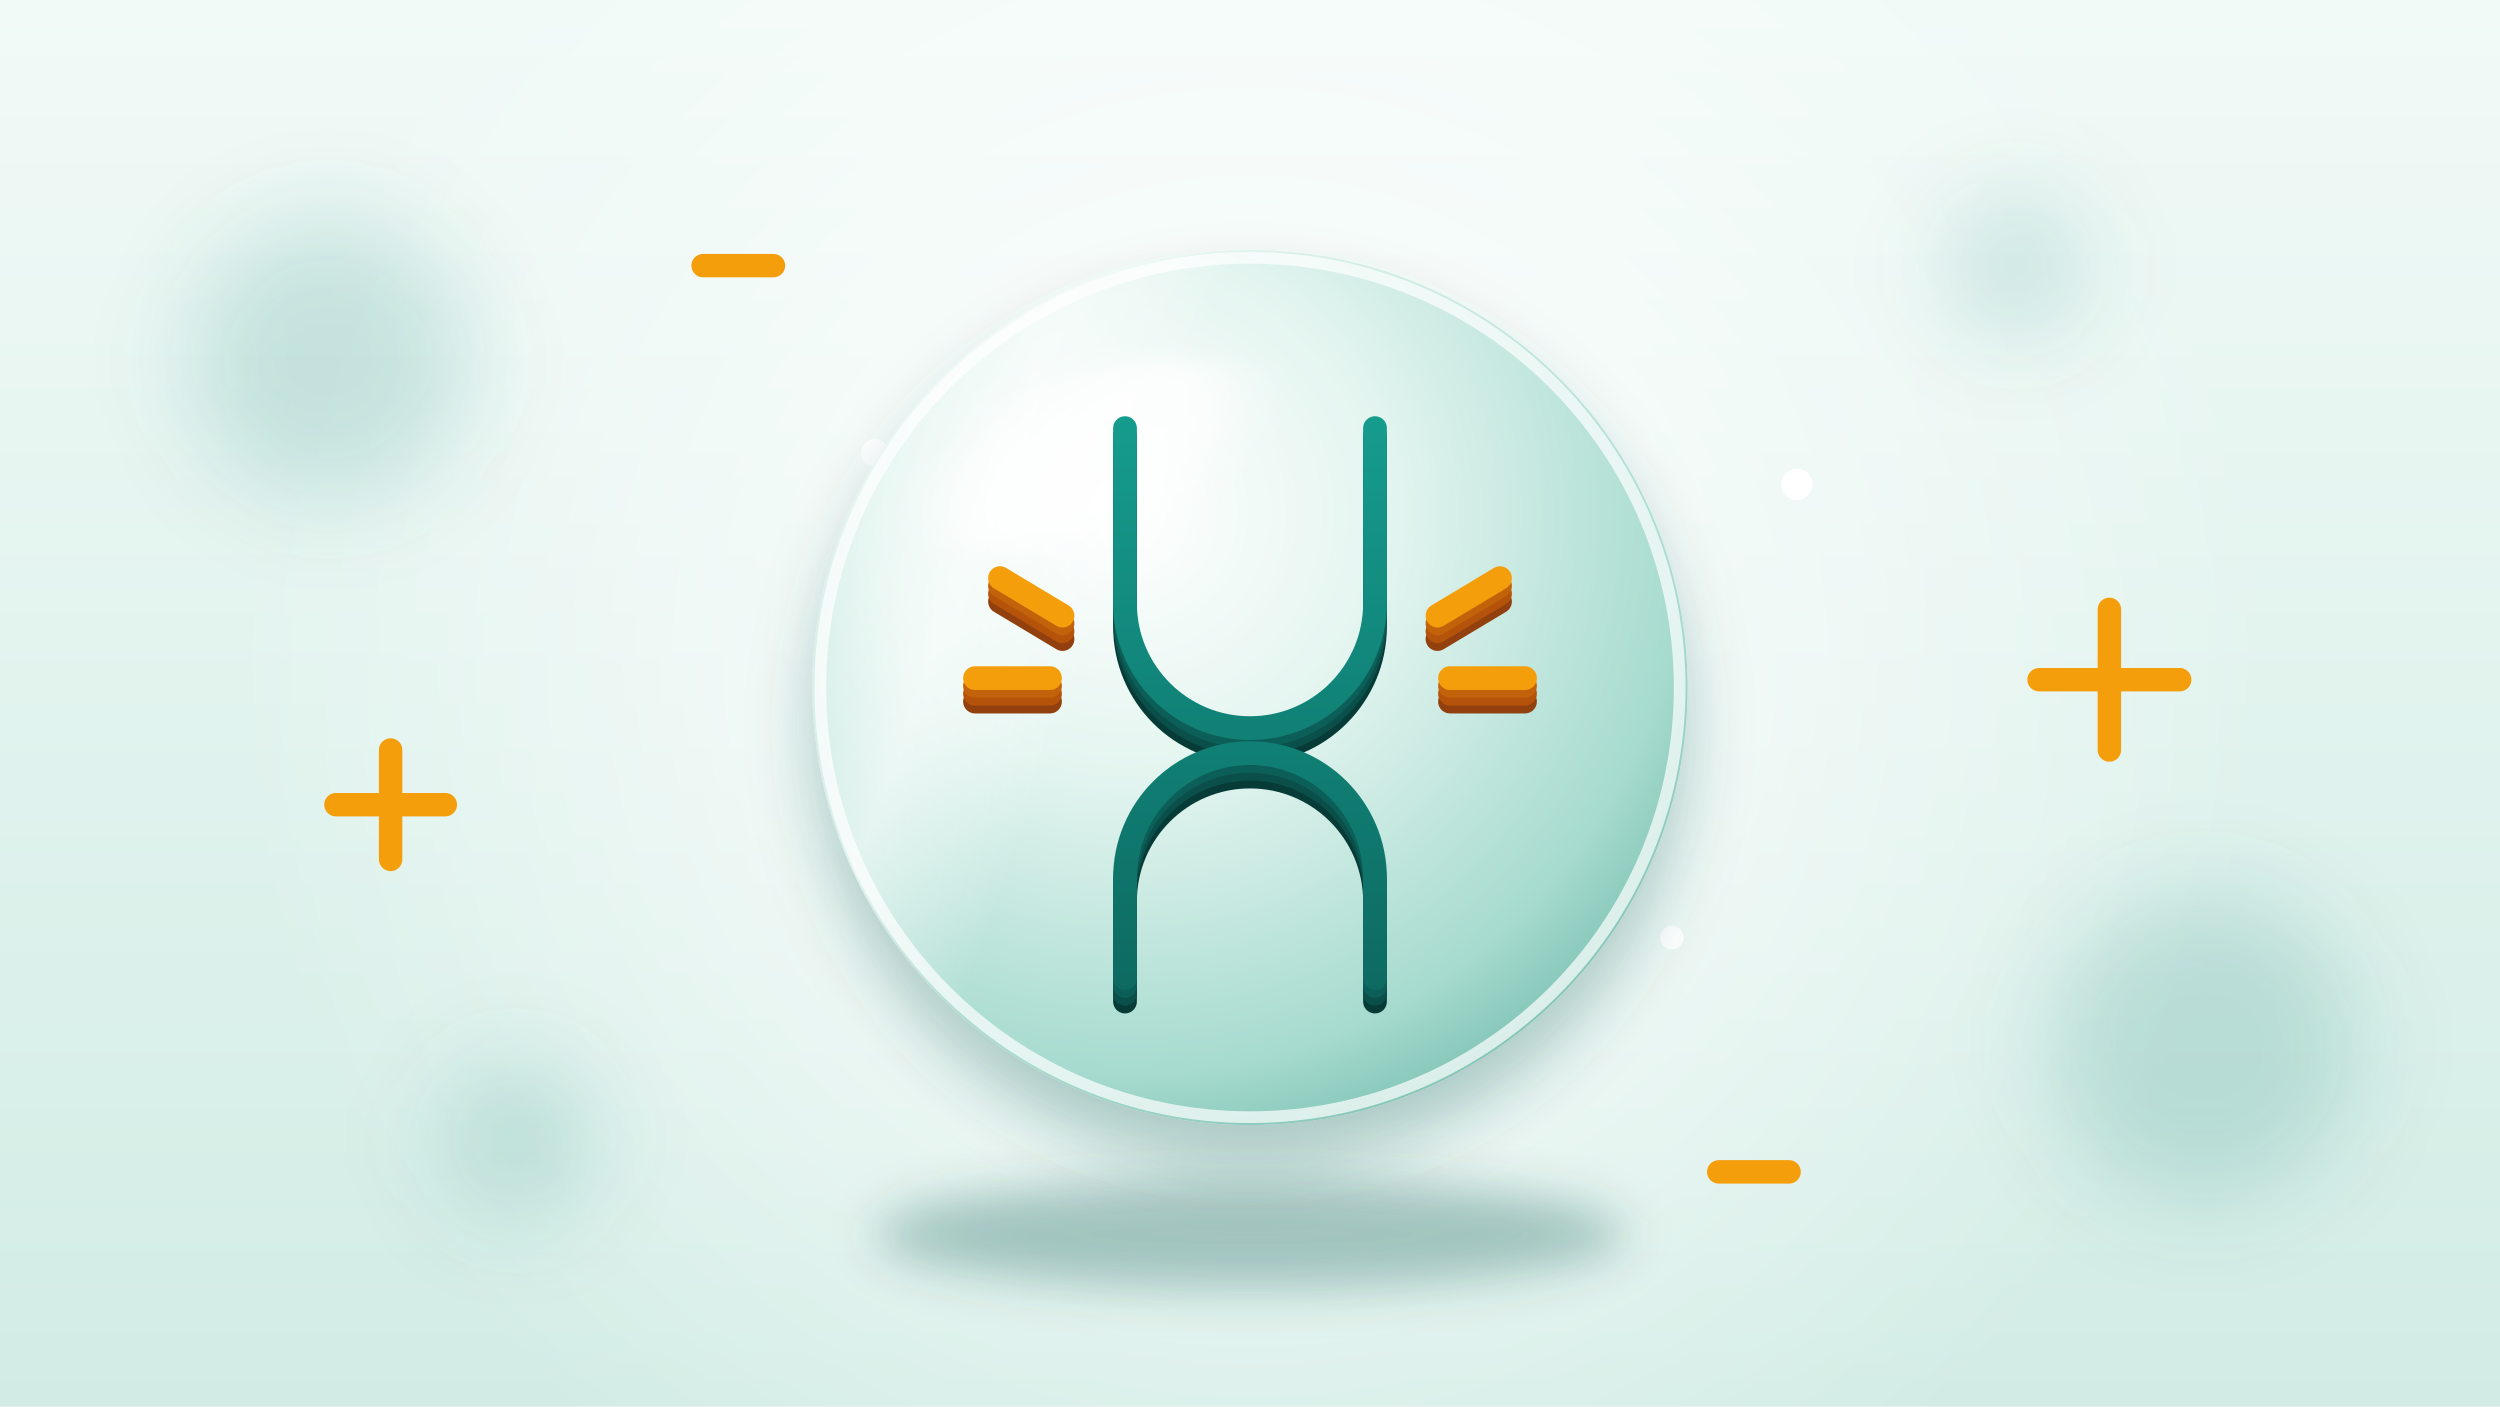
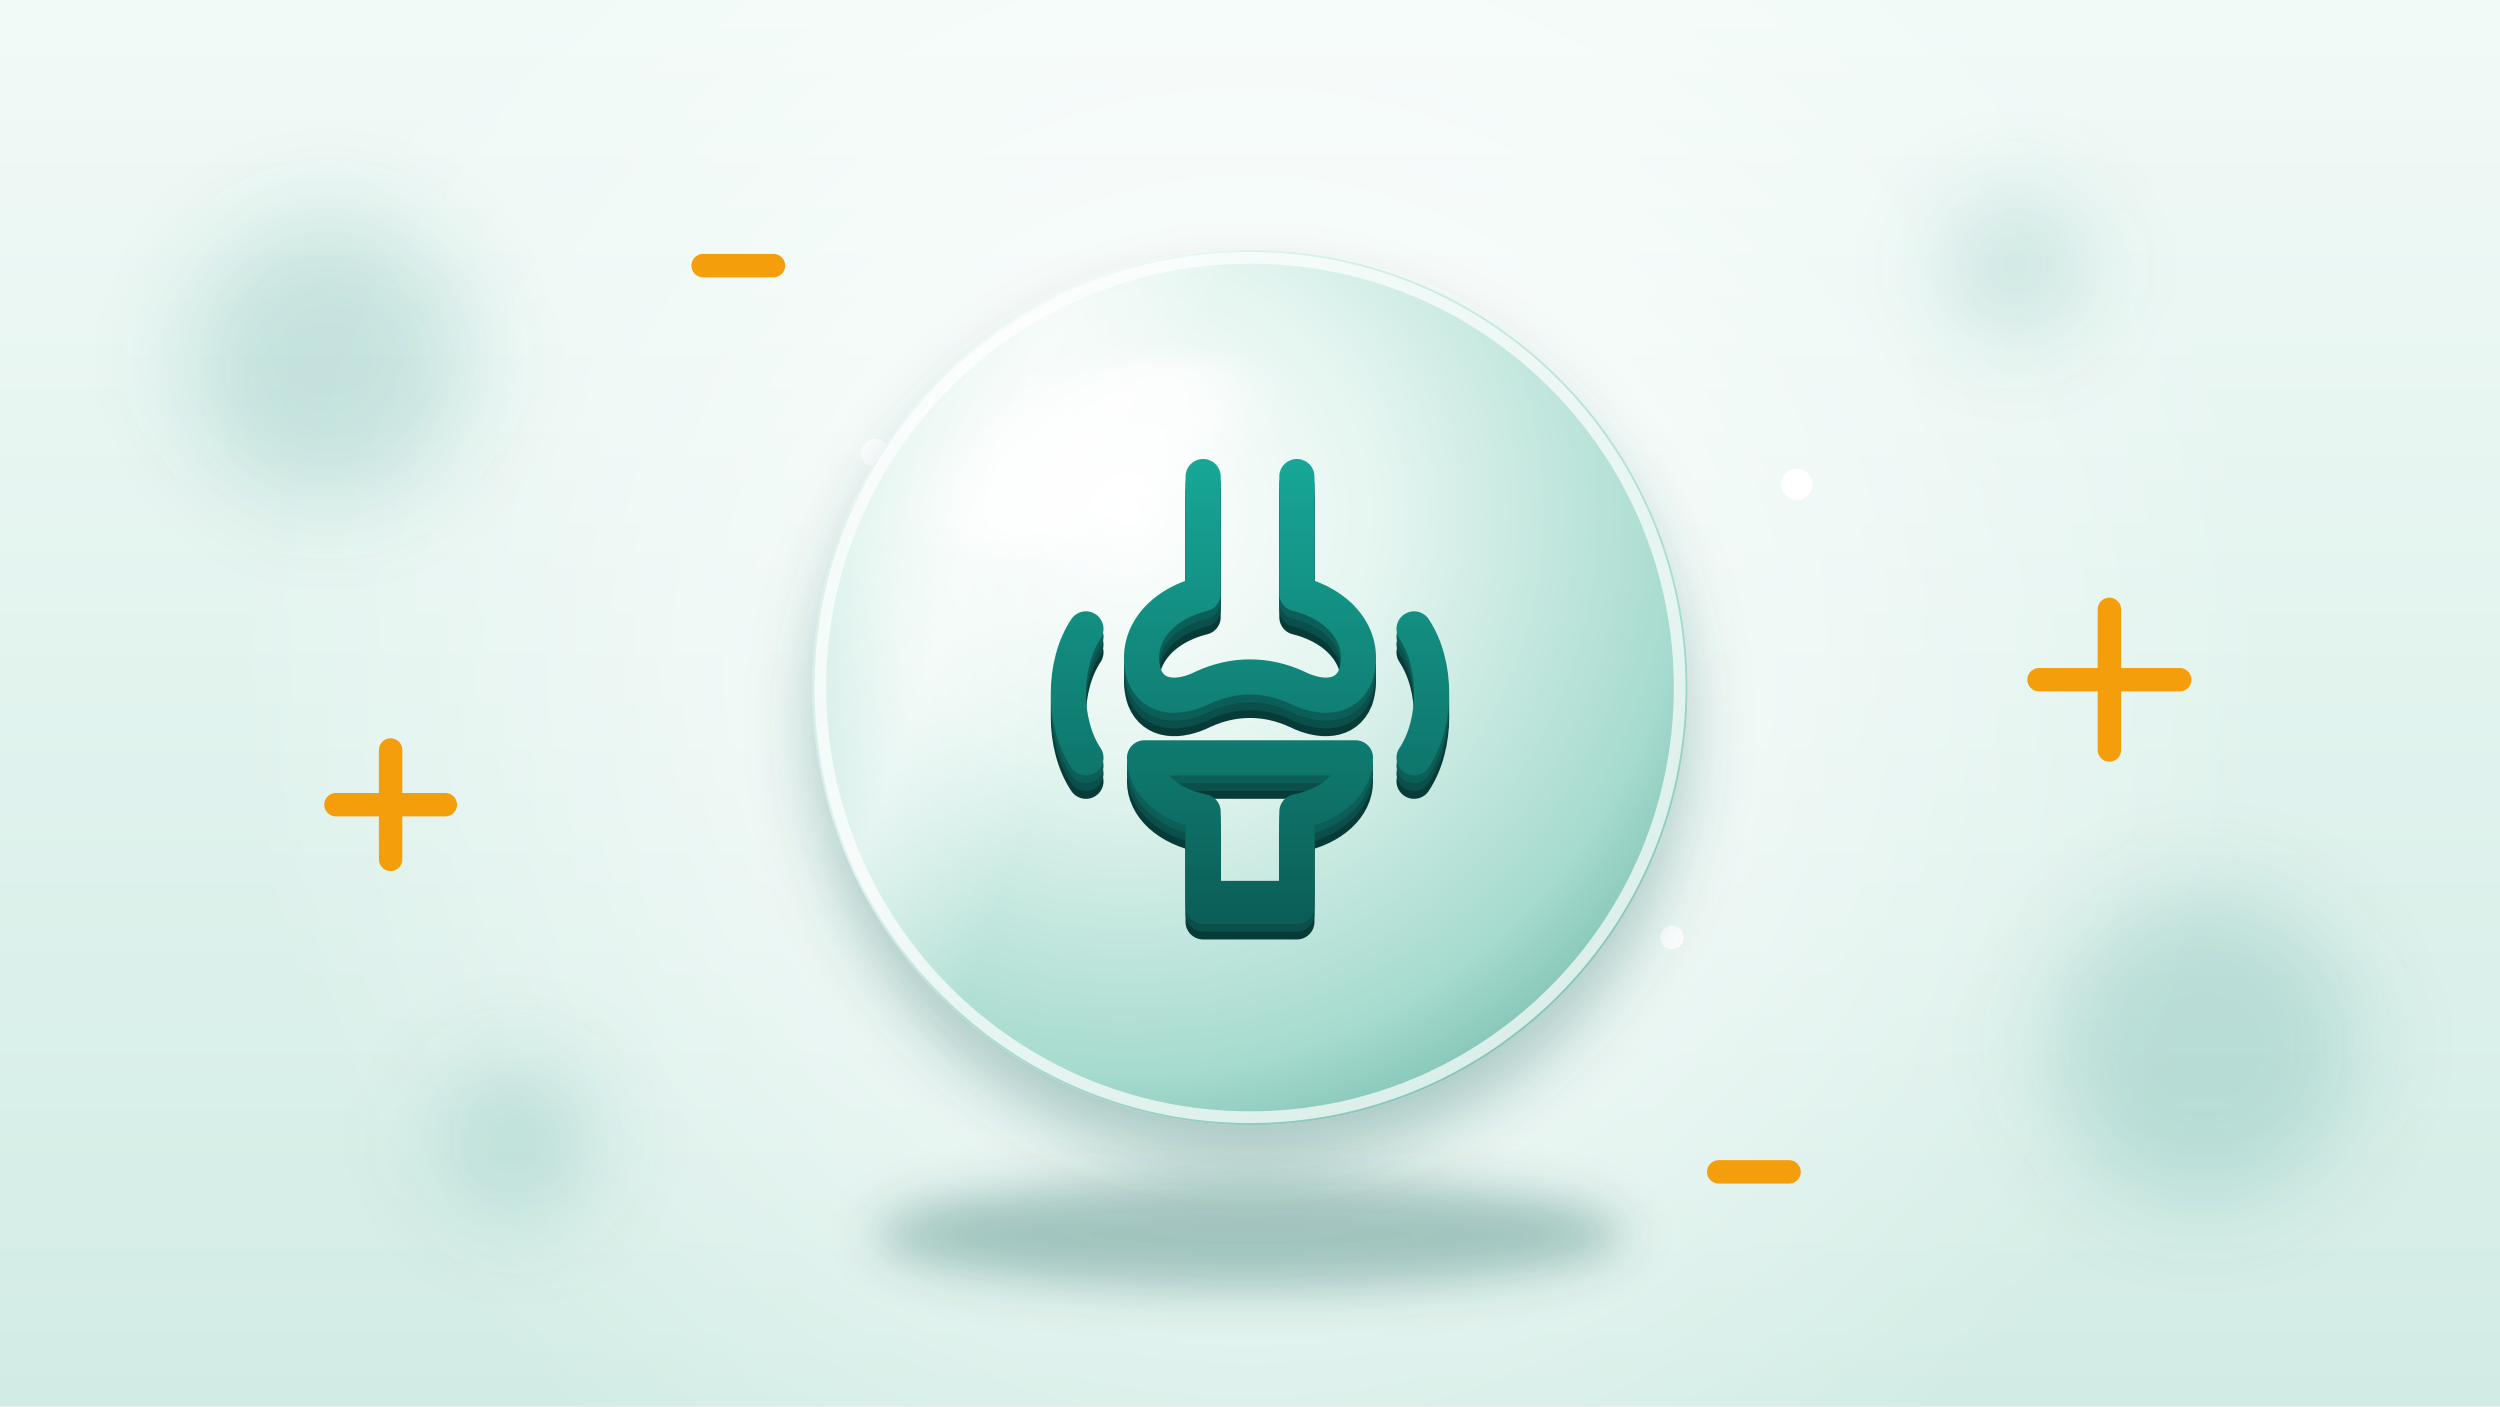
<svg xmlns="http://www.w3.org/2000/svg" viewBox="0 0 320 180" width="640" height="360" role="img">
  <style>
.f{animation:f 4.8s ease-in-out infinite alternate;transform-box:view-box;transform-origin:160px 150px}
.s{animation:s 4.8s ease-in-out infinite alternate;transform-box:fill-box;transform-origin:center}
.i{animation:i 7s ease-in-out infinite alternate;transform-box:view-box;transform-origin:160px 90px}
.g{animation:g 6s ease-in-out infinite}
.t{animation:t 3.6s ease-in-out infinite alternate}.t2{animation-delay:-1.8s}.t3{animation-delay:-.9s}
.b{animation:b 9s ease-in-out infinite alternate;transform-box:fill-box;transform-origin:center}.b2{animation-duration:12s;animation-direction:alternate-reverse}
@keyframes f{to{transform:translateY(-6px)}}
@keyframes s{to{transform:scale(.82);opacity:.55}}
@keyframes i{from{transform:rotate(-3deg) skewX(1.5deg)}to{transform:rotate(3deg) skewX(-1.5deg)}}
@keyframes g{0%,55%{transform:translateX(-150px)}100%{transform:translateX(150px)}}
@keyframes t{from{opacity:.35;transform:translateY(2px)}to{opacity:1;transform:translateY(-3px)}}
@keyframes b{to{transform:translate(8px,-6px) scale(1.12)}}
@media (prefers-reduced-motion:reduce){*{animation:none!important}}
</style>
  <defs>
    <linearGradient id="bg" x1="0" y1="0" x2="0" y2="1">
      <stop offset="0" stop-color="#F1FAF7" />
      <stop offset="1" stop-color="#D2ECE5" />
    </linearGradient>
    <radialGradient id="glow" cx="160" cy="84" r="130" gradientUnits="userSpaceOnUse">
      <stop offset="0" stop-color="#fff" stop-opacity=".95" />
      <stop offset="1" stop-color="#fff" stop-opacity="0" />
    </radialGradient>
    <radialGradient id="orb" cx=".36" cy=".3" r=".78">
      <stop offset="0" stop-color="#fff" />
      <stop offset=".38" stop-color="#E4F5F0" />
      <stop offset=".82" stop-color="#A7DBCF" />
      <stop offset="1" stop-color="#78BFB0" />
    </radialGradient>
-     <linearGradient id="ink" x1="0" y1="14" x2="0" y2="82" gradientUnits="userSpaceOnUse">
+     <linearGradient id="ink" x1="0" y1="2" x2="0" y2="22" gradientUnits="userSpaceOnUse">
      <stop offset="0" stop-color="#17A898" />
      <stop offset="1" stop-color="#0B5E57" />
    </linearGradient>
    <linearGradient id="shine" x1="0" y1="0" x2="1" y2="0">
      <stop offset="0" stop-color="#fff" stop-opacity="0" />
      <stop offset=".5" stop-color="#fff" stop-opacity=".55" />
      <stop offset="1" stop-color="#fff" stop-opacity="0" />
    </linearGradient>
    <filter id="blur3" x="-50%" y="-50%" width="200%" height="200%">
      <feGaussianBlur stdDeviation="3" />
    </filter>
    <filter id="blur6" x="-50%" y="-50%" width="200%" height="200%">
      <feGaussianBlur stdDeviation="6" />
    </filter>
    <filter id="drop" x="-30%" y="-30%" width="160%" height="160%">
      <feDropShadow dx="0" dy="5" stdDeviation="4" flood-color="#0A4F49" flood-opacity=".28" />
    </filter>
    <clipPath id="clip">
      <circle cx="160" cy="88" r="56" />
    </clipPath>
  </defs>
  <rect width="320" height="180" fill="url(#bg)" />
  <rect width="320" height="180" fill="url(#glow)" />
  <g filter="url(#blur6)" fill="#0F766E" fill-opacity=".16">
    <circle class="b" cx="42" cy="46" r="18" />
    <circle class="b b2" cx="282" cy="134" r="20" />
    <circle class="b b2" cx="258" cy="34" r="9" />
    <circle class="b" cx="66" cy="146" r="10" />
  </g>
  <g fill="none" stroke="#F59E0B" stroke-width="3" stroke-linecap="round">
    <path class="t" d="M270 78 V96 M261 87 H279" />
    <path class="t t2" d="M50 96 V110 M43 103 H57" />
    <path class="t t3" d="M90 34 h9 M220 150 h9" />
  </g>
  <g fill="#fff">
    <circle class="t t2" cx="112" cy="58" r="1.8" />
    <circle class="t" cx="214" cy="120" r="1.5" />
    <circle class="t t3" cx="230" cy="62" r="2" />
  </g>
  <ellipse class="s" cx="160" cy="158" rx="48" ry="7" fill="#0A4F49" fill-opacity=".3" filter="url(#blur3)" />
  <g class="f">
    <g filter="url(#drop)">
      <circle cx="160" cy="88" r="56" fill="url(#orb)" />
    </g>
    <circle cx="160" cy="88" r="55" fill="none" stroke="#fff" stroke-opacity=".7" stroke-width="1.5" />
    <ellipse cx="140" cy="58" rx="20" ry="9" fill="#fff" fill-opacity=".75" transform="rotate(-28 140 58)" filter="url(#blur3)" />
    <g clip-path="url(#clip)">
      <rect class="g" x="130" y="20" width="40" height="140" fill="url(#shine)" transform="skewX(-20)" />
    </g>
    <g class="i">
      <g transform="translate(0 3)">
-         <g transform="translate(83.2 13.2) scale(1.6)" fill="none" stroke="#073B37" stroke-width="1.9" stroke-linecap="round" stroke-linejoin="round">
-           <path d="M38 26 V40 A10 10 0 0 0 58 40 V26 M38 70 V62 A10 10 0 0 1 58 62 V70" />
-           <path d="M26 46 H32 M64 46 H70 M28 38 L33 41 M68 38 L63 41" stroke="#92400E" />
+         <g transform="translate(124 52) scale(3)" fill="none" stroke="#073B37" stroke-width="1.5" stroke-linecap="round" stroke-linejoin="round">
+           <path d="M10 3v5c-2 .5 -3 2 -2.5 3.5c.4 1 1.5 1 2.5 .5c1.3 -.6 2.7 -.6 4 0c1 .5 2.1 .5 2.5 -.5c.5 -1.5 -.5 -3 -2.5 -3.5v-5" />
+           <path d="M7.5 15h9c0 1.1 -1 2 -2.5 2.3v3.7h-4v-3.7c-1.5 -.3 -2.5 -1.2 -2.5 -2.3z" />
+           <path d="M5 9.5c-1 1.5 -1 4 0 5.5M19 9.5c1 1.5 1 4 0 5.5" />
        </g>
      </g>
      <g transform="translate(0 2)">
-         <g transform="translate(83.2 13.2) scale(1.6)" fill="none" stroke="#0A4F49" stroke-width="1.9" stroke-linecap="round" stroke-linejoin="round">
-           <path d="M38 26 V40 A10 10 0 0 0 58 40 V26 M38 70 V62 A10 10 0 0 1 58 62 V70" />
-           <path d="M26 46 H32 M64 46 H70 M28 38 L33 41 M68 38 L63 41" stroke="#B45309" />
+         <g transform="translate(124 52) scale(3)" fill="none" stroke="#0A4F49" stroke-width="1.5" stroke-linecap="round" stroke-linejoin="round">
+           <path d="M10 3v5c-2 .5 -3 2 -2.5 3.5c.4 1 1.5 1 2.5 .5c1.3 -.6 2.7 -.6 4 0c1 .5 2.1 .5 2.5 -.5c.5 -1.5 -.5 -3 -2.5 -3.5v-5" />
+           <path d="M7.5 15h9c0 1.1 -1 2 -2.5 2.3v3.7h-4v-3.7c-1.5 -.3 -2.5 -1.2 -2.5 -2.3z" />
+           <path d="M5 9.5c-1 1.5 -1 4 0 5.5M19 9.5c1 1.5 1 4 0 5.5" />
        </g>
      </g>
      <g transform="translate(0 1)">
-         <g transform="translate(83.2 13.2) scale(1.6)" fill="none" stroke="#0C5F58" stroke-width="1.9" stroke-linecap="round" stroke-linejoin="round">
-           <path d="M38 26 V40 A10 10 0 0 0 58 40 V26 M38 70 V62 A10 10 0 0 1 58 62 V70" />
-           <path d="M26 46 H32 M64 46 H70 M28 38 L33 41 M68 38 L63 41" stroke="#C2620A" />
+         <g transform="translate(124 52) scale(3)" fill="none" stroke="#0C5F58" stroke-width="1.5" stroke-linecap="round" stroke-linejoin="round">
+           <path d="M10 3v5c-2 .5 -3 2 -2.5 3.5c.4 1 1.5 1 2.5 .5c1.3 -.6 2.7 -.6 4 0c1 .5 2.1 .5 2.5 -.5c.5 -1.5 -.5 -3 -2.5 -3.5v-5" />
+           <path d="M7.5 15h9c0 1.1 -1 2 -2.5 2.3v3.7h-4v-3.7c-1.5 -.3 -2.5 -1.2 -2.5 -2.3z" />
+           <path d="M5 9.5c-1 1.5 -1 4 0 5.5M19 9.5c1 1.5 1 4 0 5.5" />
        </g>
      </g>
-       <g transform="translate(83.2 13.2) scale(1.6)" fill="none" stroke="url(#ink)" stroke-width="1.9" stroke-linecap="round" stroke-linejoin="round">
-         <path d="M38 26 V40 A10 10 0 0 0 58 40 V26 M38 70 V62 A10 10 0 0 1 58 62 V70" />
-         <path d="M26 46 H32 M64 46 H70 M28 38 L33 41 M68 38 L63 41" stroke="#F59E0B" />
+       <g transform="translate(124 52) scale(3)" fill="none" stroke="url(#ink)" stroke-width="1.5" stroke-linecap="round" stroke-linejoin="round">
+         <path d="M10 3v5c-2 .5 -3 2 -2.5 3.5c.4 1 1.5 1 2.5 .5c1.3 -.6 2.7 -.6 4 0c1 .5 2.1 .5 2.5 -.5c.5 -1.5 -.5 -3 -2.5 -3.5v-5" />
+         <path d="M7.5 15h9c0 1.1 -1 2 -2.5 2.3v3.7h-4v-3.7c-1.5 -.3 -2.5 -1.2 -2.5 -2.3z" />
+         <path d="M5 9.5c-1 1.5 -1 4 0 5.5M19 9.5c1 1.5 1 4 0 5.5" />
      </g>
    </g>
  </g>
</svg>
